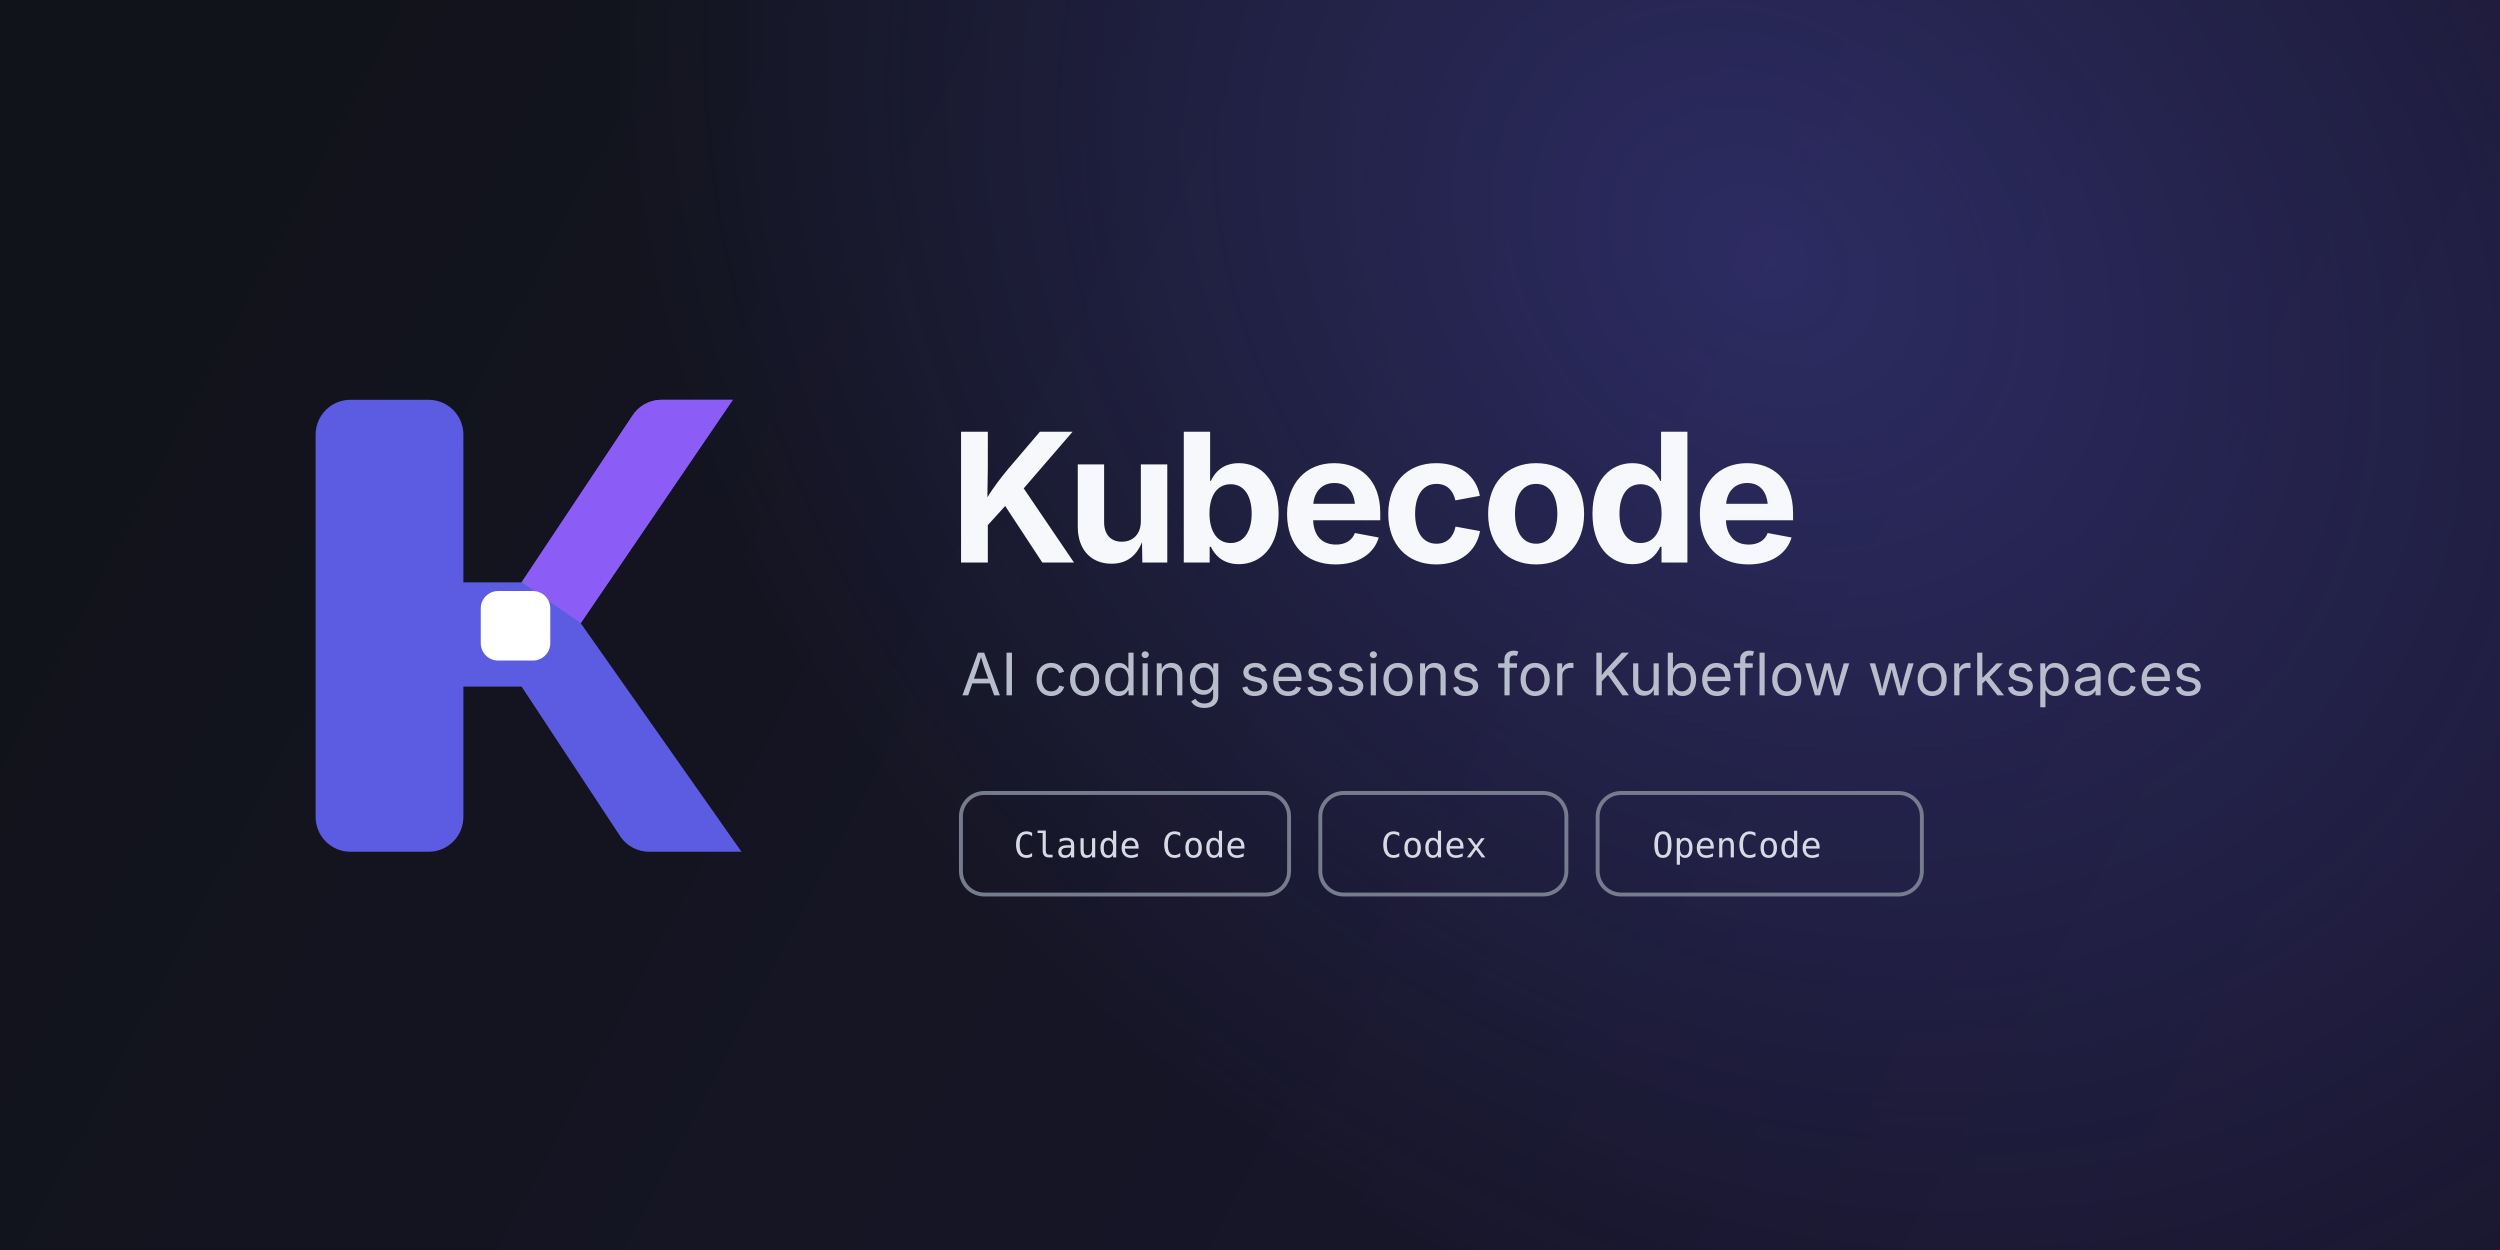
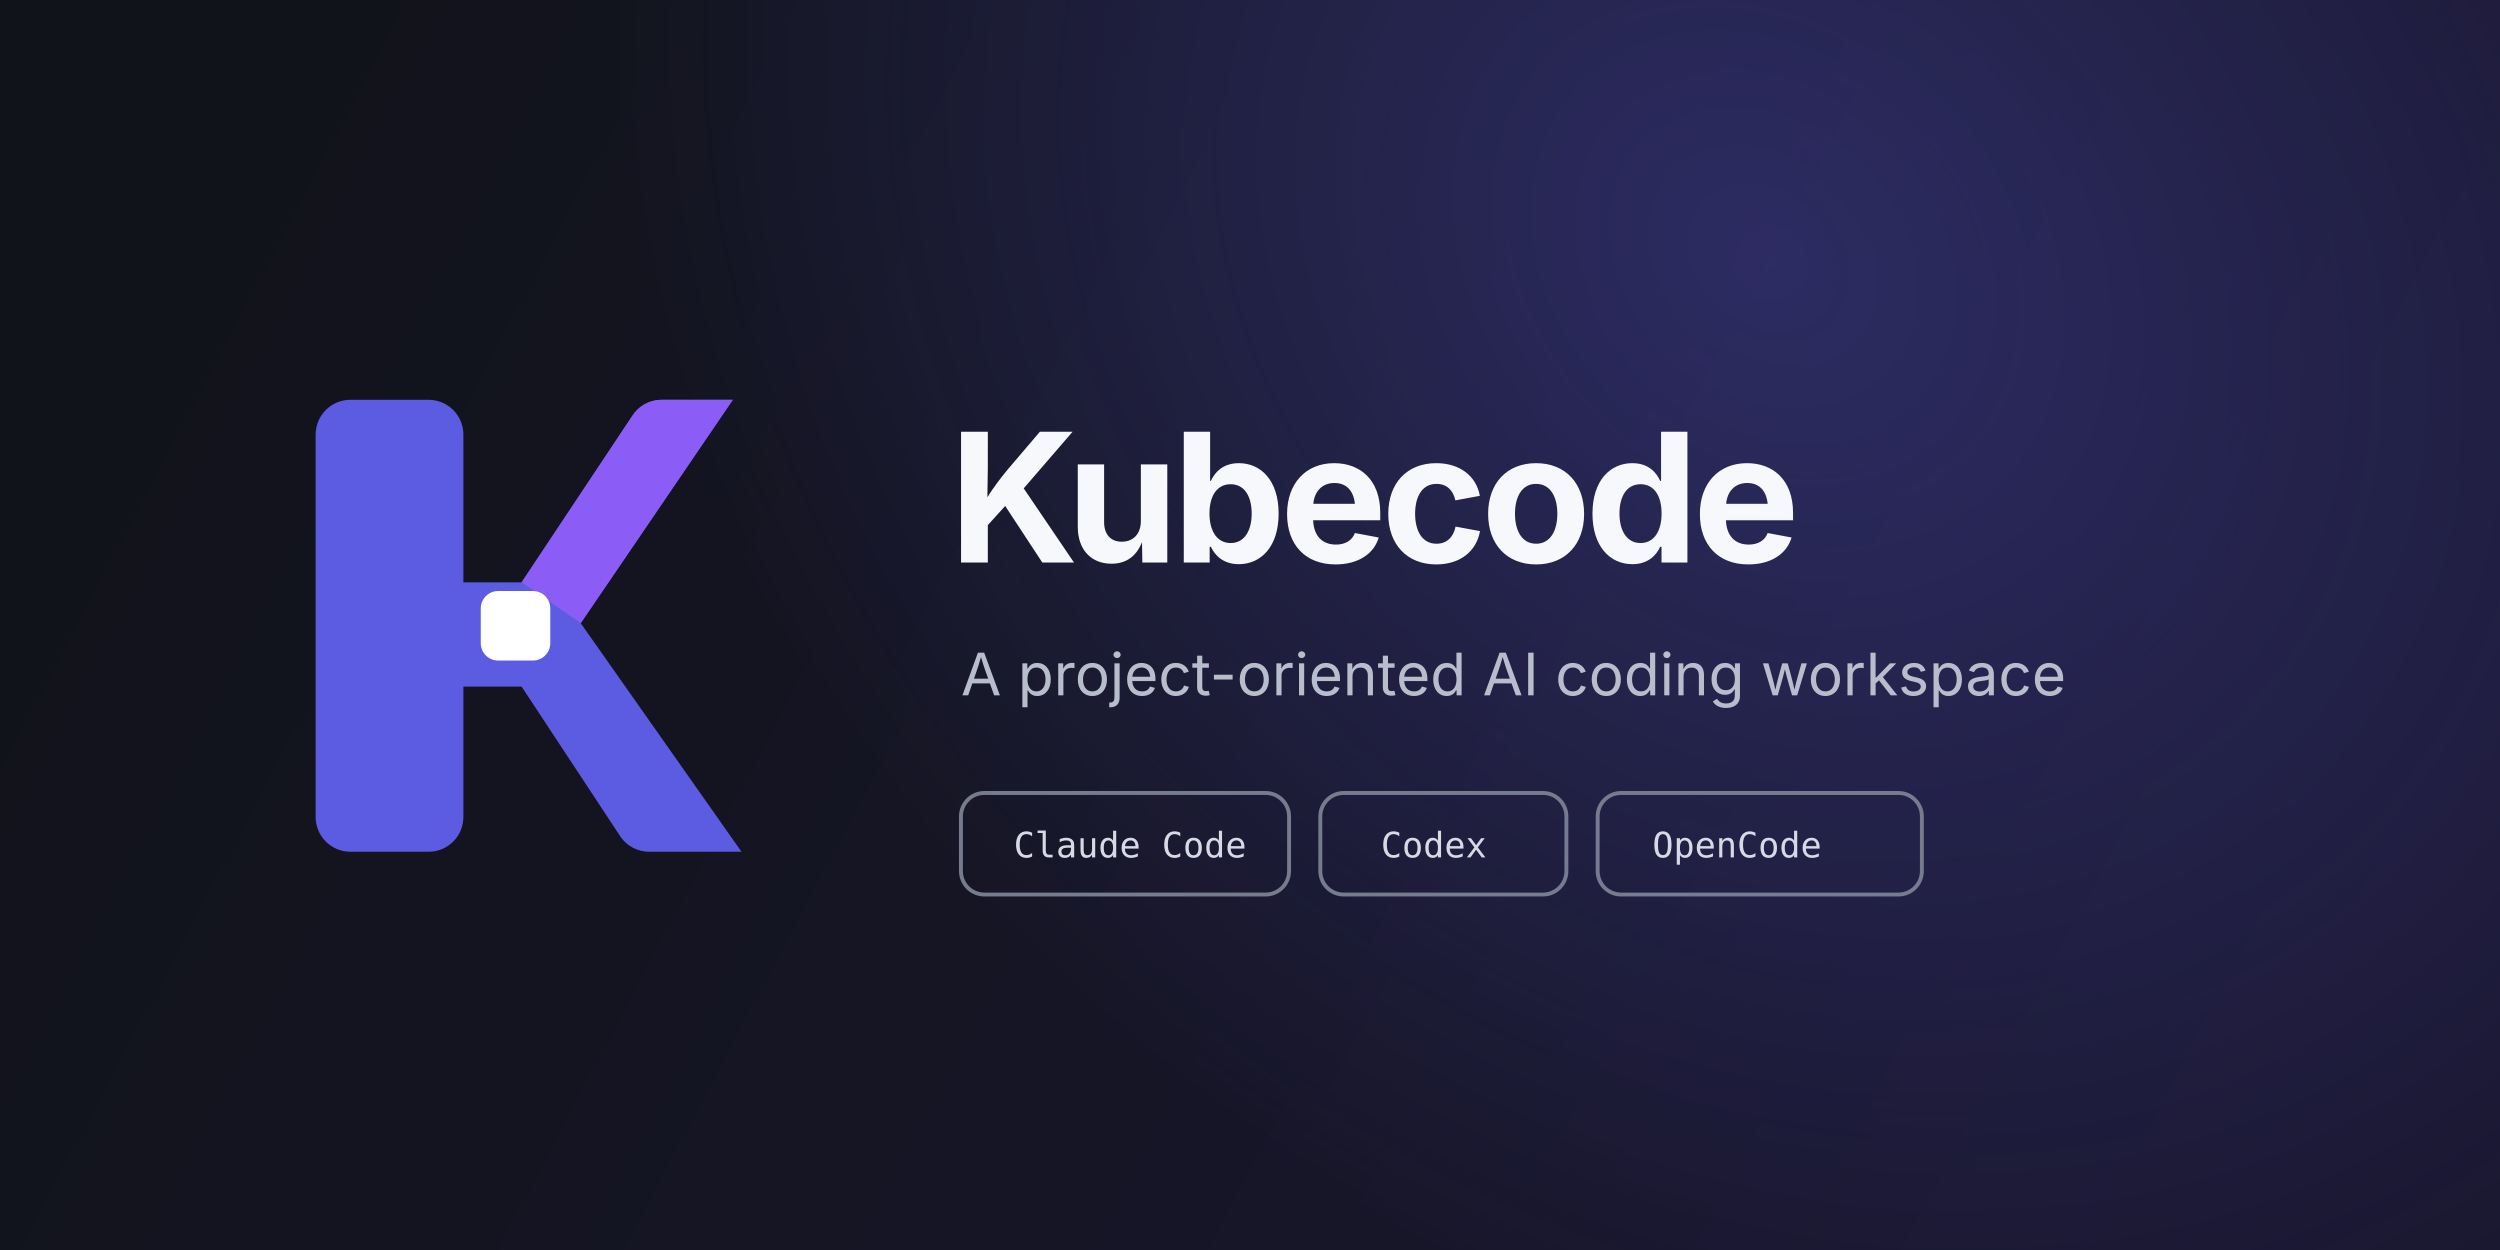
<svg xmlns="http://www.w3.org/2000/svg" viewBox="0 0 1280 640" role="img" aria-labelledby="title description">
  <defs>
    <linearGradient id="background" x1="112" y1="42" x2="1164" y2="598" gradientUnits="userSpaceOnUse">
      <stop stop-color="#11131A" />
      <stop offset="1" stop-color="#1A1730" />
    </linearGradient>
    <radialGradient id="glow" cx="0" cy="0" r="1" gradientTransform="translate(904 132) rotate(132) scale(522 645)" gradientUnits="userSpaceOnUse">
      <stop stop-color="#5B5CE2" stop-opacity=".32" />
      <stop offset="1" stop-color="#5B5CE2" stop-opacity="0" />
    </radialGradient>
  </defs>
  <rect width="1280" height="640" fill="url(#background)" />
  <rect width="1280" height="640" fill="url(#glow)" />
  <g transform="translate(126 178) scale(4.45)">
    <path fill="#5B5CE2" d="M8 10a4 4 0 0 1 4-4h9a4 4 0 0 1 4 4v17h6.7l12.7-19.1A4 4 0 0 1 47.7 6H56L38.5 31.7 57 58H46.4a4 4 0 0 1-3.3-1.7L31.7 39H25v15a4 4 0 0 1-4 4h-9a4 4 0 0 1-4-4V10Z" />
    <path fill="#8B5CF6" d="M31.7 27 44.4 7.9A4 4 0 0 1 47.7 6H56L38.5 31.7 31.7 27Z" />
    <rect width="8" height="8" x="27" y="28" fill="#fff" rx="2" />
  </g>
  <text x="486" y="288" fill="#F7F8FC" font-family="Inter, ui-sans-serif, system-ui, sans-serif" font-size="92" font-weight="700" letter-spacing="-3">Kubecode</text>
-   <text x="492" y="356" fill="#B8BDCC" font-family="Inter, ui-sans-serif, system-ui, sans-serif" font-size="30">AI coding sessions for Kubeflow workspaces</text>
+   <text x="492" y="356" fill="#B8BDCC" font-family="Inter, ui-sans-serif, system-ui, sans-serif" font-size="30">A project-oriented AI coding workspace</text>
  <g fill="none" stroke="#767B8D" stroke-width="2">
    <rect width="168" height="52" x="492" y="406" rx="12" />
    <rect width="126" height="52" x="676" y="406" rx="12" />
    <rect width="166" height="52" x="818" y="406" rx="12" />
  </g>
  <g fill="#D7DAE4" font-family="ui-monospace, SFMono-Regular, Menlo, monospace" font-size="18">
    <text x="519" y="439">Claude Code</text>
    <text x="707" y="439">Codex</text>
    <text x="846" y="439">OpenCode</text>
  </g>
</svg>
